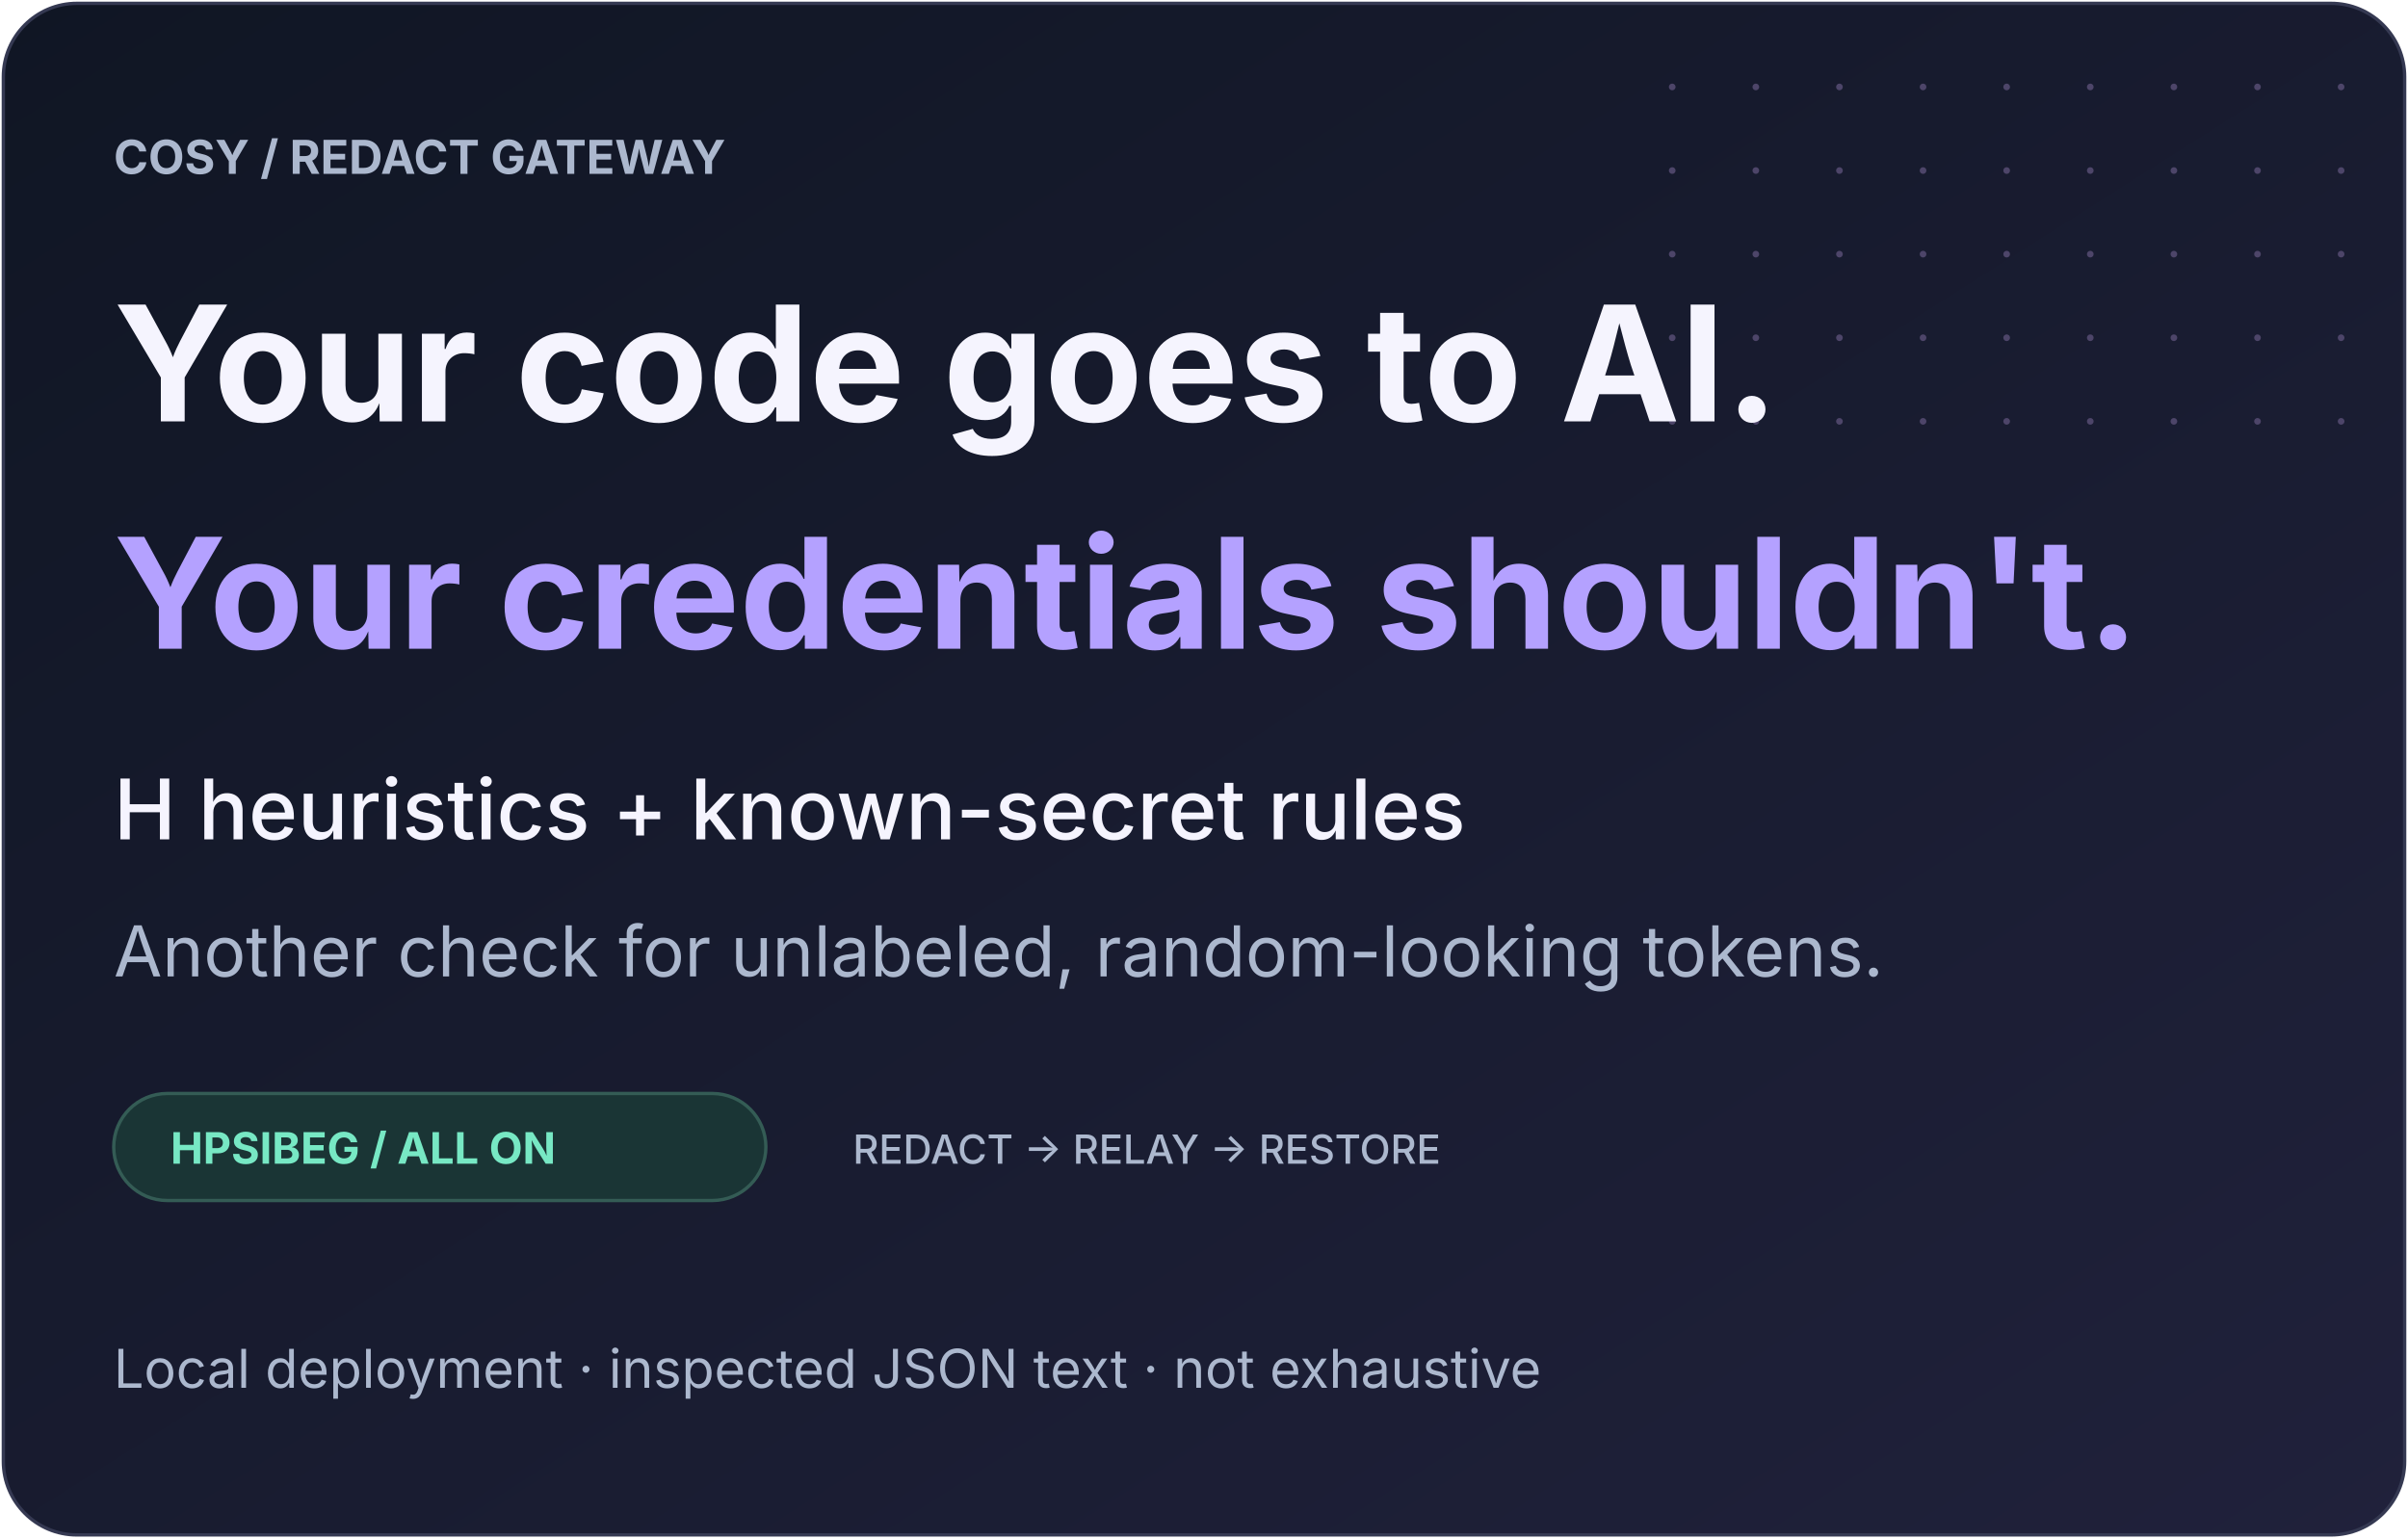
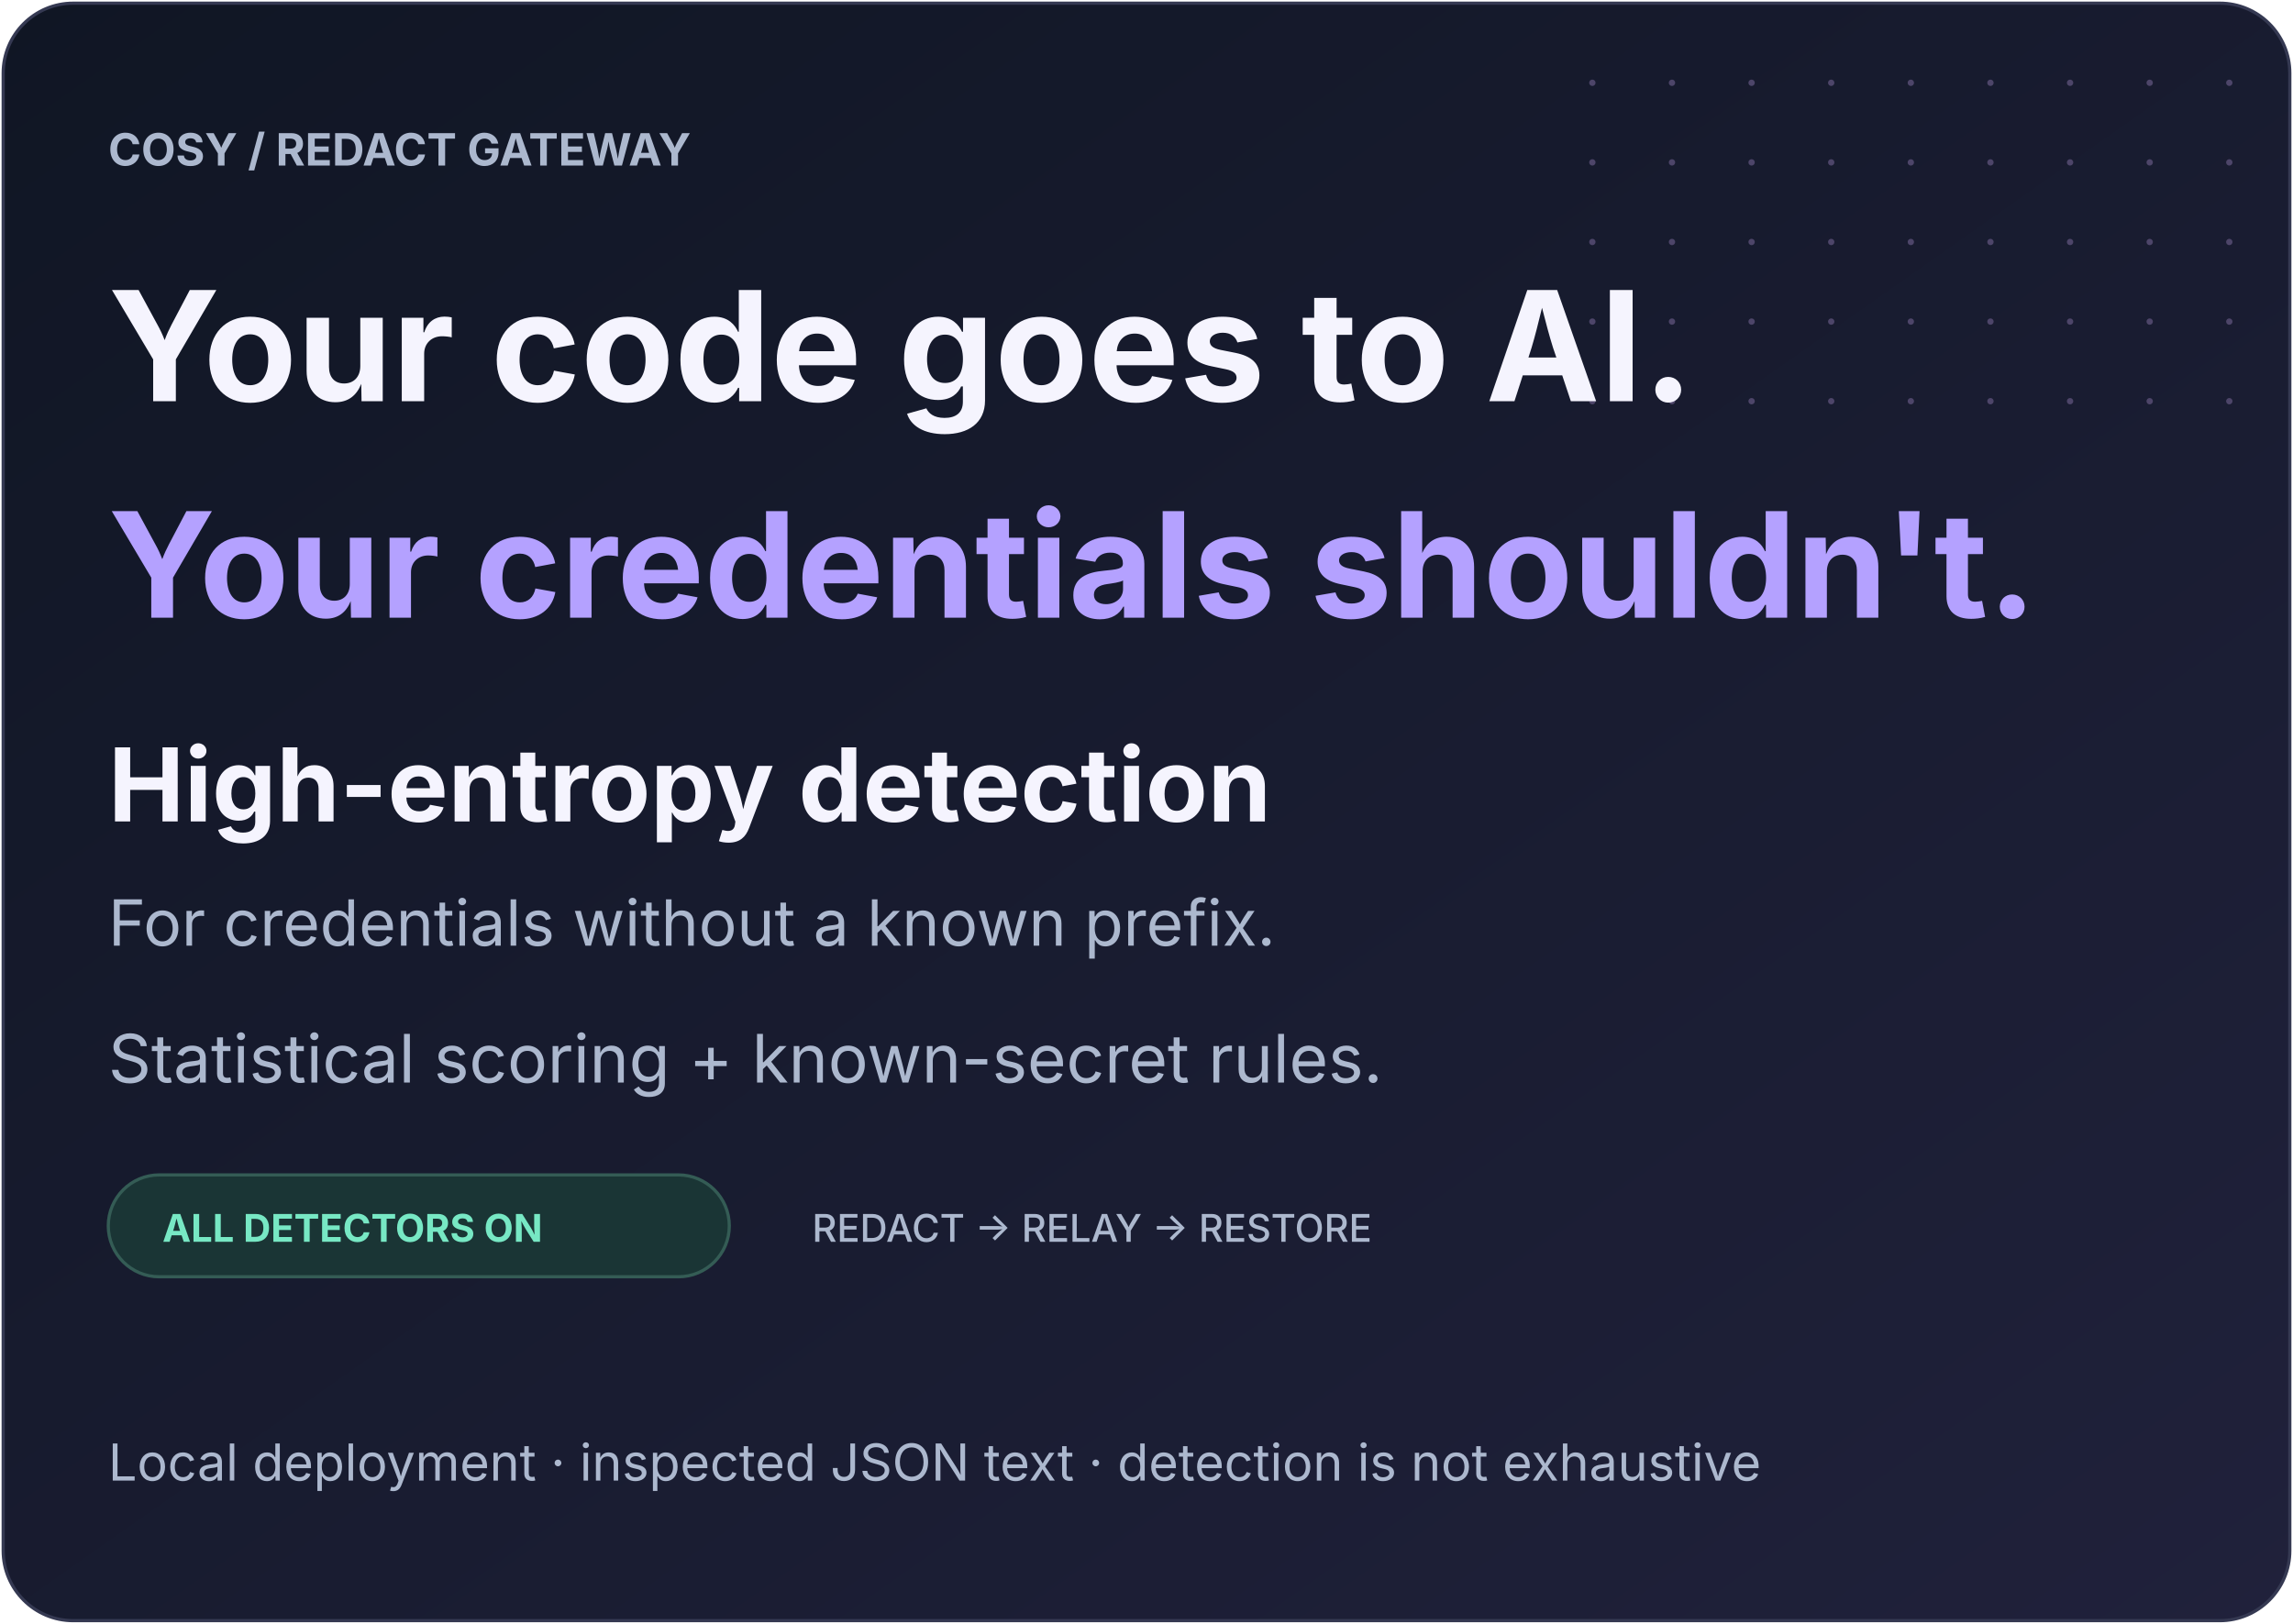
- <svg xmlns="http://www.w3.org/2000/svg" width="720" height="460" viewBox="0 0 720 460" role="img" aria-labelledby="title desc">
+ <svg xmlns="http://www.w3.org/2000/svg" width="720" height="510" viewBox="0 0 720 510" role="img" aria-labelledby="title desc">
  <defs>
    <linearGradient id="bg" x2="1" y2="1">
      <stop stop-color="#101624" />
      <stop offset="1" stop-color="#20213B" />
    </linearGradient>
-     <linearGradient id="accent">
-       <stop stop-color="#B4A1FF" />
-       <stop offset="1" stop-color="#77E8C4" />
-     </linearGradient>
  </defs>
-   <rect x="1" y="1" width="718" height="458" rx="22" fill="url(#bg)" stroke="#353952" />
+   <rect x="1" y="1" width="718" height="508" rx="22" fill="url(#bg)" stroke="#353952" />
  <circle cx="500" cy="26" r="1" fill="#4D4569" />
  <circle cx="500" cy="51" r="1" fill="#4D4569" />
  <circle cx="500" cy="76" r="1" fill="#4D4569" />
  <circle cx="500" cy="101" r="1" fill="#4D4569" />
  <circle cx="500" cy="126" r="1" fill="#4D4569" />
  <circle cx="525" cy="26" r="1" fill="#4D4569" />
  <circle cx="525" cy="51" r="1" fill="#4D4569" />
  <circle cx="525" cy="76" r="1" fill="#4D4569" />
  <circle cx="525" cy="101" r="1" fill="#4D4569" />
  <circle cx="525" cy="126" r="1" fill="#4D4569" />
  <circle cx="550" cy="26" r="1" fill="#4D4569" />
  <circle cx="550" cy="51" r="1" fill="#4D4569" />
  <circle cx="550" cy="76" r="1" fill="#4D4569" />
  <circle cx="550" cy="101" r="1" fill="#4D4569" />
  <circle cx="550" cy="126" r="1" fill="#4D4569" />
  <circle cx="575" cy="26" r="1" fill="#4D4569" />
  <circle cx="575" cy="51" r="1" fill="#4D4569" />
  <circle cx="575" cy="76" r="1" fill="#4D4569" />
  <circle cx="575" cy="101" r="1" fill="#4D4569" />
  <circle cx="575" cy="126" r="1" fill="#4D4569" />
  <circle cx="600" cy="26" r="1" fill="#4D4569" />
  <circle cx="600" cy="51" r="1" fill="#4D4569" />
  <circle cx="600" cy="76" r="1" fill="#4D4569" />
  <circle cx="600" cy="101" r="1" fill="#4D4569" />
  <circle cx="600" cy="126" r="1" fill="#4D4569" />
  <circle cx="625" cy="26" r="1" fill="#4D4569" />
  <circle cx="625" cy="51" r="1" fill="#4D4569" />
  <circle cx="625" cy="76" r="1" fill="#4D4569" />
  <circle cx="625" cy="101" r="1" fill="#4D4569" />
  <circle cx="625" cy="126" r="1" fill="#4D4569" />
  <circle cx="650" cy="26" r="1" fill="#4D4569" />
  <circle cx="650" cy="51" r="1" fill="#4D4569" />
  <circle cx="650" cy="76" r="1" fill="#4D4569" />
  <circle cx="650" cy="101" r="1" fill="#4D4569" />
  <circle cx="650" cy="126" r="1" fill="#4D4569" />
  <circle cx="675" cy="26" r="1" fill="#4D4569" />
  <circle cx="675" cy="51" r="1" fill="#4D4569" />
  <circle cx="675" cy="76" r="1" fill="#4D4569" />
  <circle cx="675" cy="101" r="1" fill="#4D4569" />
  <circle cx="675" cy="126" r="1" fill="#4D4569" />
  <circle cx="700" cy="26" r="1" fill="#4D4569" />
  <circle cx="700" cy="51" r="1" fill="#4D4569" />
  <circle cx="700" cy="76" r="1" fill="#4D4569" />
  <circle cx="700" cy="101" r="1" fill="#4D4569" />
  <circle cx="700" cy="126" r="1" fill="#4D4569" />
  <text x="34" y="52" font-family="Inter, system-ui, -apple-system, Segoe UI, Noto Sans CJK SC, sans-serif" font-size="14" fill="#ACB8CE" font-weight="650" text-anchor="start">COSY / REDACT GATEWAY</text>
  <text x="34" y="126" font-family="Inter, system-ui, -apple-system, Segoe UI, Noto Sans CJK SC, sans-serif" font-size="48" fill="#F5F4FE" font-weight="750" text-anchor="start">Your code goes to AI.</text>
  <text x="34" y="194" font-family="Inter, system-ui, -apple-system, Segoe UI, Noto Sans CJK SC, sans-serif" font-size="46" fill="#B4A1FF" font-weight="750" text-anchor="start">Your credentials shouldn't.</text>
-   <text x="34" y="251" font-family="Inter, system-ui, -apple-system, Segoe UI, Noto Sans CJK SC, sans-serif" font-size="25" fill="#F5F4FE" font-weight="550" text-anchor="start">H heuristics + known-secret rules</text>
-   <text x="34" y="292" font-family="Inter, system-ui, -apple-system, Segoe UI, Noto Sans CJK SC, sans-serif" font-size="21" fill="#ACB8CE" font-weight="400" text-anchor="start">Another check for unlabeled, random-looking tokens.</text>
-   <text x="34" y="415" font-family="Inter, system-ui, -apple-system, Segoe UI, Noto Sans CJK SC, sans-serif" font-size="16" fill="#ACB8CE" font-weight="400" text-anchor="start">Local deployment · inspected JSON text · not exhaustive</text>
-   <rect x="34" y="327" width="195" height="32" rx="16" fill="#1A3535" stroke="#345C55" />
-   <text x="51" y="348" font-family="Inter, system-ui, -apple-system, Segoe UI, Noto Sans CJK SC, sans-serif" font-size="13" fill="#77E8C4" font-weight="650" text-anchor="start">HPSIBEG / ALL ON</text>
-   <text x="255" y="348" font-family="Inter, system-ui, -apple-system, Segoe UI, Noto Sans CJK SC, sans-serif" font-size="12" fill="#ACB8CE" font-weight="550" text-anchor="start">REDACT → RELAY → RESTORE</text>
+   <text x="34" y="258" font-family="Inter, system-ui, -apple-system, Segoe UI, Noto Sans CJK SC, sans-serif" font-size="32" fill="#F5F4FE" font-weight="650" text-anchor="start">High-entropy detection</text>
+   <text x="34" y="297" font-family="Inter, system-ui, -apple-system, Segoe UI, Noto Sans CJK SC, sans-serif" font-size="20" fill="#ACB8CE" font-weight="400" text-anchor="start">For credentials without a known prefix.</text>
+   <text x="34" y="340" font-family="Inter, system-ui, -apple-system, Segoe UI, Noto Sans CJK SC, sans-serif" font-size="21" fill="#ACB8CE" font-weight="400" text-anchor="start">Statistical scoring + known-secret rules.</text>
+   <rect x="34" y="369" width="195" height="32" rx="16" fill="#1A3535" stroke="#345C55" />
+   <text x="51" y="390" font-family="Inter, system-ui, -apple-system, Segoe UI, Noto Sans CJK SC, sans-serif" font-size="12" fill="#77E8C4" font-weight="650" text-anchor="start">ALL DETECTORS ON</text>
+   <text x="255" y="390" font-family="Inter, system-ui, -apple-system, Segoe UI, Noto Sans CJK SC, sans-serif" font-size="12" fill="#ACB8CE" font-weight="550" text-anchor="start">REDACT → RELAY → RESTORE</text>
+   <text x="34" y="465" font-family="Inter, system-ui, -apple-system, Segoe UI, Noto Sans CJK SC, sans-serif" font-size="16" fill="#ACB8CE" font-weight="400" text-anchor="start">Local deployment · inspected JSON text · detection is not exhaustive</text>
</svg>
